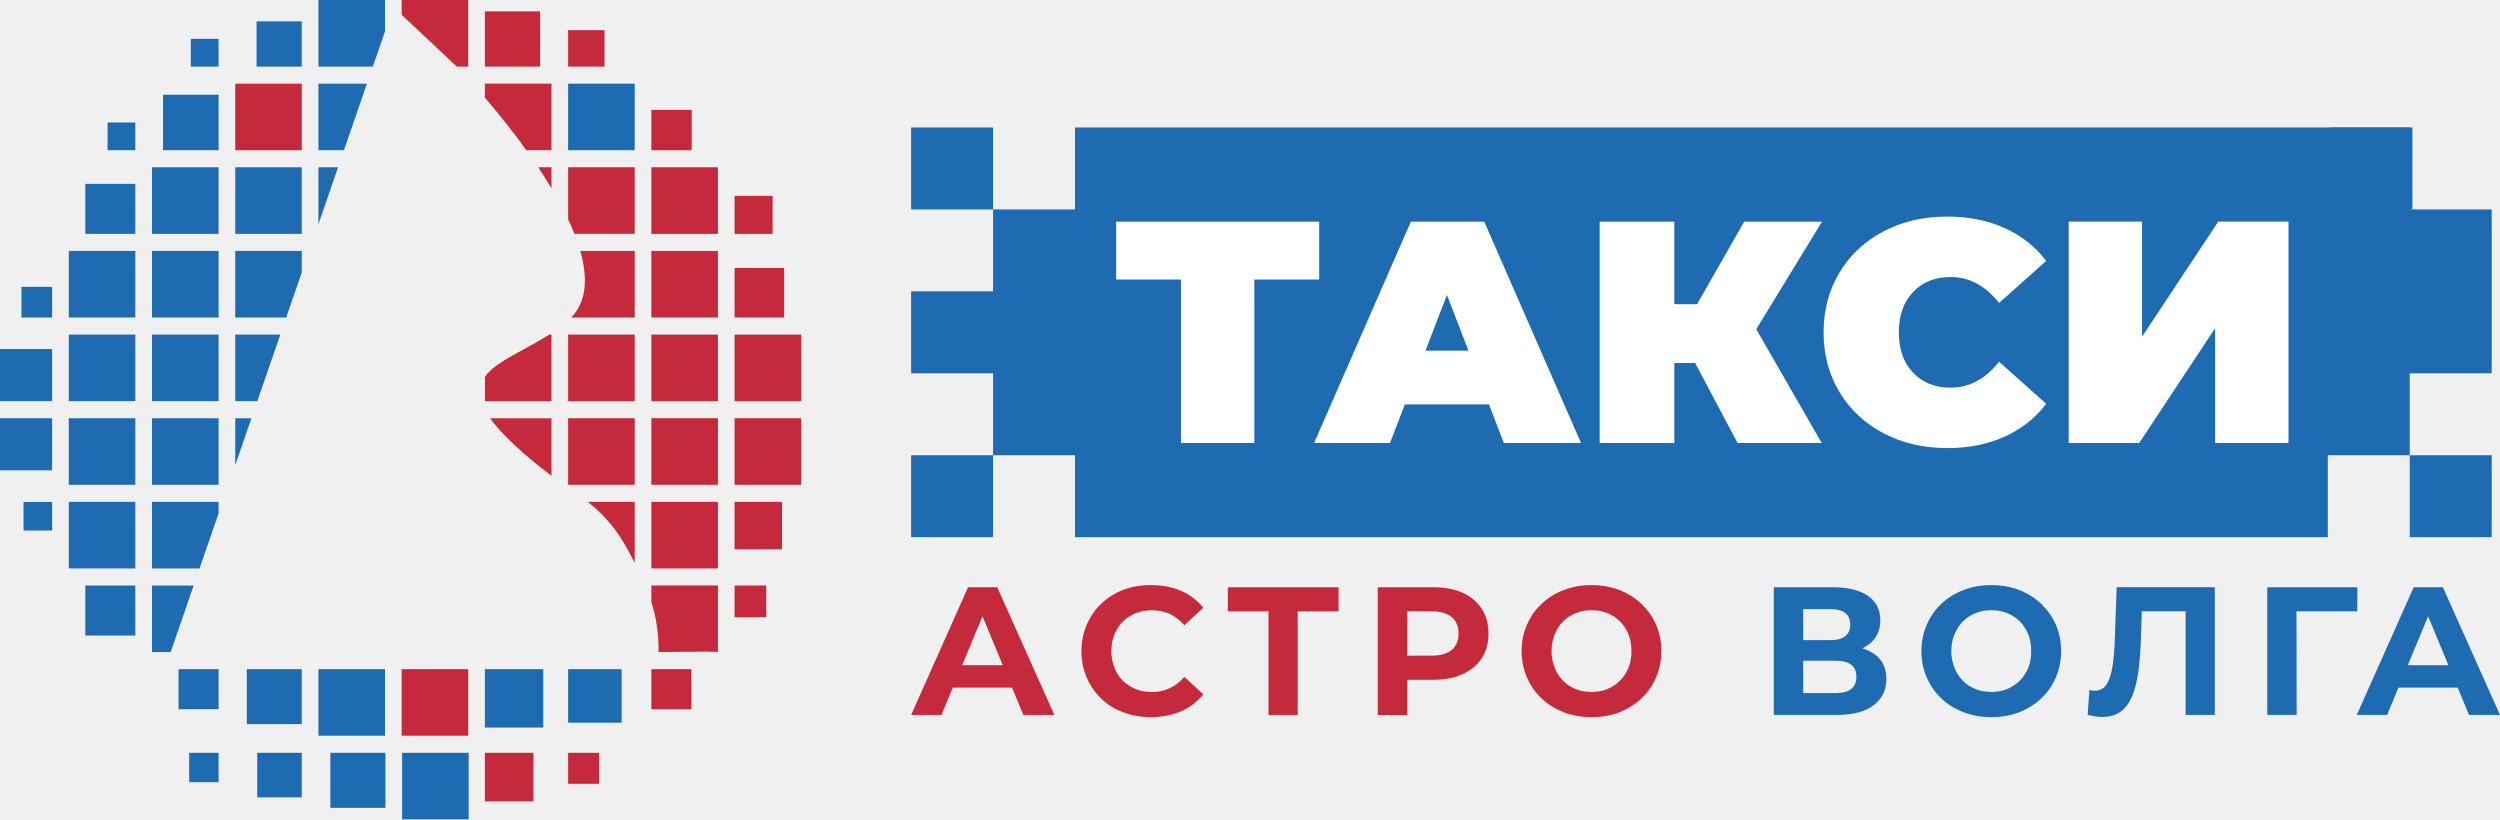
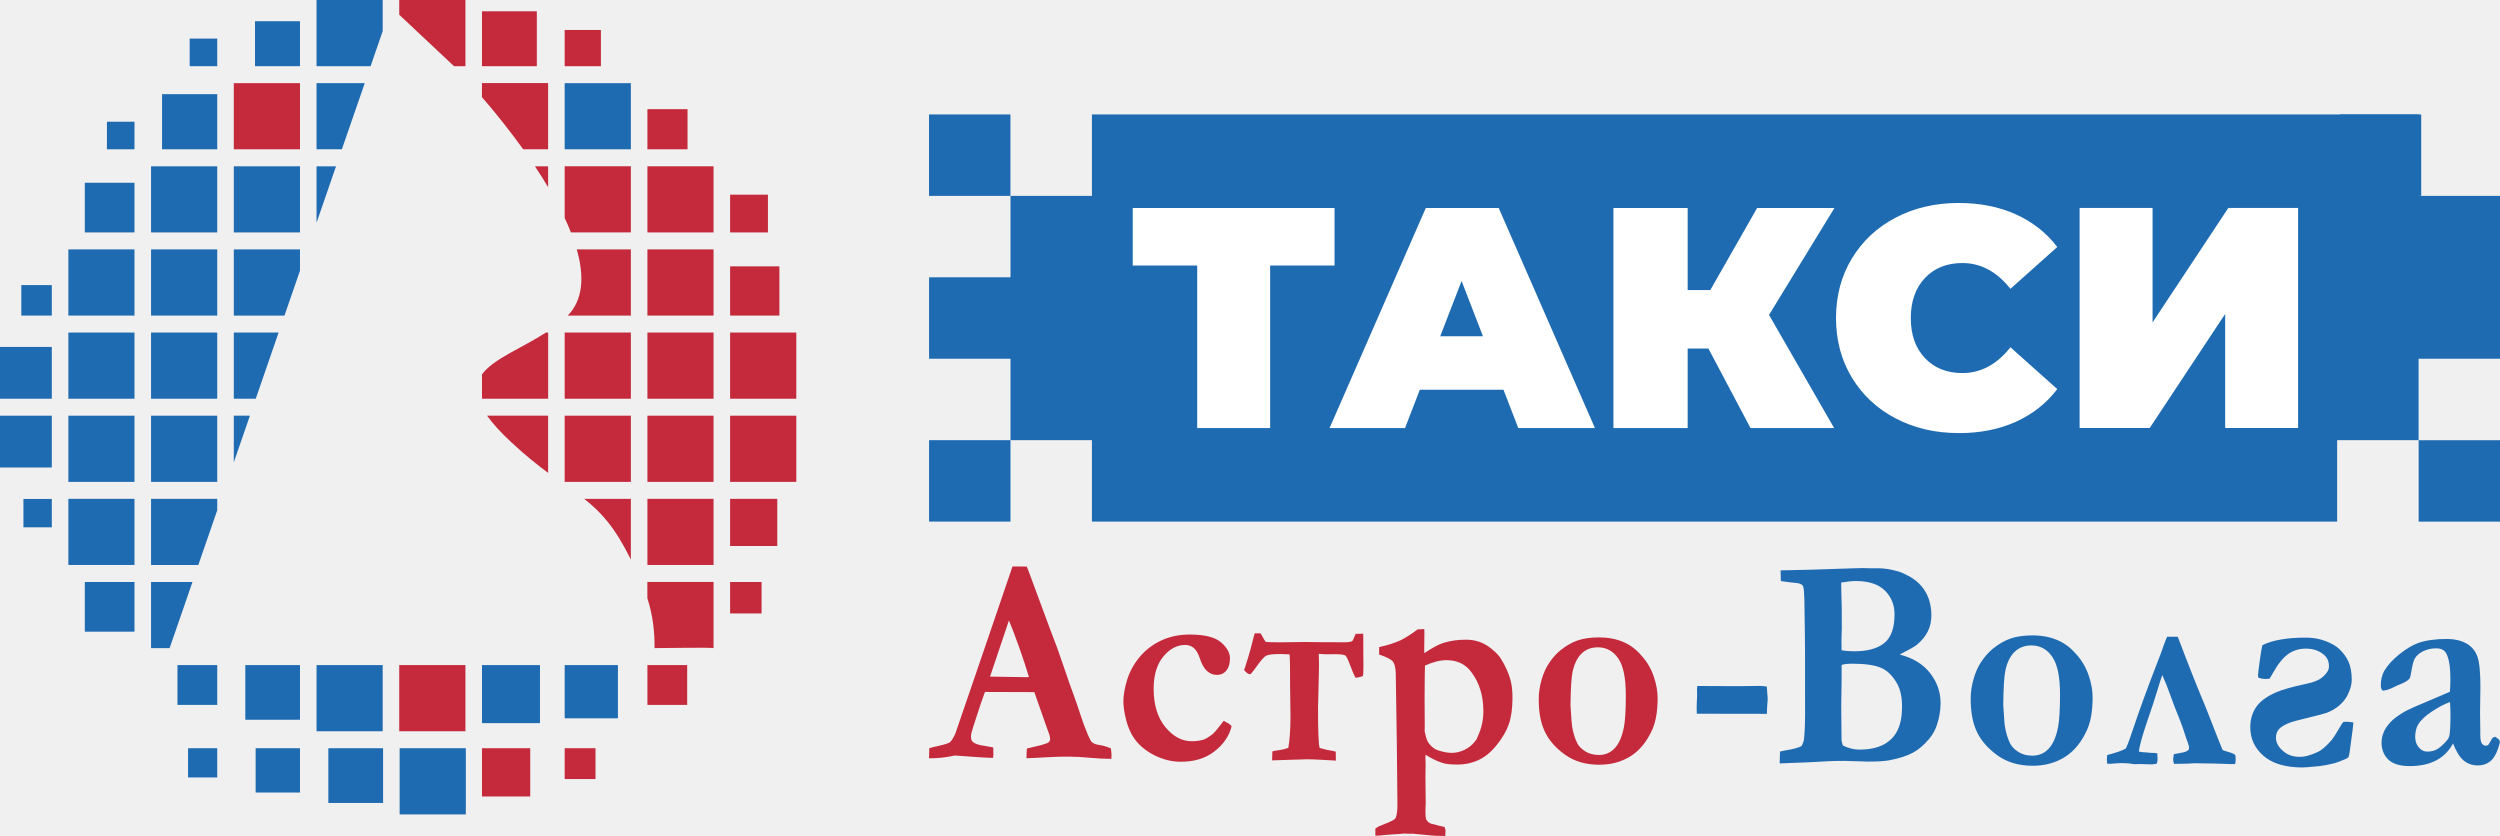
- <svg xmlns="http://www.w3.org/2000/svg" xml:space="preserve" width="88.126mm" height="28.883mm" version="1.1" style="shape-rendering:geometricPrecision; text-rendering:geometricPrecision; image-rendering:optimizeQuality; fill-rule:evenodd; clip-rule:evenodd" viewBox="0 0 670.93 219.89">
+ <svg xmlns="http://www.w3.org/2000/svg" xml:space="preserve" width="105.715mm" height="35.34mm" version="1.1" style="shape-rendering:geometricPrecision; text-rendering:geometricPrecision; image-rendering:optimizeQuality; fill-rule:evenodd; clip-rule:evenodd" viewBox="0 0 436.27 145.84">
  <defs>
    <style type="text/css">
   
-     .fil4 {fill:white}
+     .fil2 {fill:white}
    .fil1 {fill:#C42A3B}
    .fil0 {fill:#1F6BB2}
-     .fil2 {fill:#C42A3B;fill-rule:nonzero}
-     .fil3 {fill:#1F6BB2;fill-rule:nonzero}
+     .fil3 {fill:#C42A3B;fill-rule:nonzero}
+     .fil4 {fill:#1F6BB2;fill-rule:nonzero}
   
  </style>
  </defs>
  <g id="Слой_x0020_1">
-     <g id="_525569075904">
+     <g id="_517069175424">
+       <polygon class="fil0" points="63.65,14.51 55.24,14.51 55.24,26.05 59.66,26.05 " />
+       <polygon class="fil1" points="40.8,14.51 40.8,26.05 52.35,26.05 52.35,14.51 " />
+       <polygon class="fil0" points="52.35,29.02 40.8,29.02 40.8,40.56 52.35,40.56 " />
+       <polygon class="fil0" points="37.91,40.56 37.91,29.02 26.36,29.02 26.36,40.56 " />
+       <polygon class="fil0" points="23.47,43.52 11.93,43.52 11.93,55.07 23.47,55.07 " />
+       <polygon class="fil0" points="26.36,43.52 26.36,55.07 37.91,55.07 37.91,43.52 " />
+       <polygon class="fil0" points="40.8,43.52 40.8,55.07 49.64,55.07 52.35,47.24 52.35,43.52 " />
+       <polygon class="fil0" points="37.91,58.03 26.36,58.03 26.36,69.58 37.91,69.58 " />
+       <polygon class="fil0" points="23.47,69.58 23.47,58.03 11.93,58.03 11.93,69.58 " />
+       <polygon class="fil0" points="11.93,72.54 11.93,84.09 23.47,84.09 23.47,72.54 " />
+       <polygon class="fil0" points="26.36,72.54 26.36,84.09 37.91,84.09 37.91,72.54 " />
+       <polygon class="fil0" points="40.8,72.54 40.8,80.68 43.61,72.54 " />
+       <polygon class="fil0" points="40.8,69.58 44.63,69.58 48.62,58.03 40.8,58.03 " />
+       <polygon class="fil0" points="55.24,29.02 55.24,38.87 58.64,29.02 " />
+       <polygon class="fil0" points="37.91,87.05 26.36,87.05 26.36,98.59 34.61,98.59 37.91,89.04 " />
+       <polygon class="fil0" points="23.47,98.59 23.47,87.05 11.93,87.05 11.93,98.59 " />
+       <polygon class="fil0" points="26.36,101.56 26.36,113.1 29.6,113.1 33.59,101.56 " />
+       <polygon class="fil0" points="107.83,116.06 98.54,116.06 98.54,125.35 107.83,125.35 " />
+       <polygon class="fil0" points="94.23,126.19 94.23,116.06 84.11,116.06 84.11,126.19 " />
+       <polygon class="fil1" points="81.22,127.61 81.22,116.06 69.67,116.06 69.67,127.61 " />
+       <polygon class="fil0" points="66.78,127.61 66.78,116.06 55.24,116.06 55.24,127.61 " />
+       <polygon class="fil0" points="52.35,125.6 52.35,116.06 42.81,116.06 42.81,125.6 " />
+       <polygon class="fil1" points="124.52,98.59 124.52,87.05 112.98,87.05 112.98,98.59 " />
+       <path class="fil1" d="M110.09 97.64l0 -10.59 -8.15 0c2.94,2.3 5.37,4.95 8.15,10.59z" />
+       <polygon class="fil1" points="124.52,84.09 124.52,72.54 112.98,72.54 112.98,84.09 " />
+       <polygon class="fil1" points="110.09,84.09 110.09,72.54 98.54,72.54 98.54,84.09 " />
+       <path class="fil1" d="M95.65 82.52l0 -9.98 -10.65 0c0.96,1.35 2.34,2.88 4.22,4.63 2.44,2.28 4.56,3.96 6.43,5.35z" />
+       <path class="fil1" d="M84.11 69.58l11.55 0 0 -11.55 -0.38 0c-4.31,2.77 -9.19,4.58 -11.17,7.31l0 4.24z" />
+       <polygon class="fil1" points="98.54,58.03 98.54,69.58 110.09,69.58 110.09,58.03 " />
+       <polygon class="fil1" points="112.98,58.03 112.98,69.58 124.52,69.58 124.52,58.03 " />
+       <polygon class="fil1" points="124.52,55.07 124.52,43.52 112.98,43.52 112.98,55.07 " />
+       <path class="fil1" d="M110.09 55.07l0 -11.55 -9.44 0c1.35,4.73 1.11,8.81 -1.58,11.55l11.02 0z" />
+       <path class="fil1" d="M110.09 40.56l0 -11.55 -11.55 0 0 9.02c0.4,0.85 0.77,1.7 1.09,2.52l10.46 0z" />
+       <path class="fil1" d="M95.65 26.05l0 -11.55 -11.55 0 0 2.44c2.49,2.89 4.95,5.98 7.2,9.11l4.35 0z" />
+       <path class="fil1" d="M95.65 29.02l-2.3 0c0.81,1.21 1.58,2.43 2.3,3.64l0 -3.64z" />
+       <polygon class="fil0" points="66.78,0 55.24,0 55.24,11.55 64.67,11.55 66.78,5.44 " />
+       <polygon class="fil1" points="69.67,0 81.22,0 81.22,11.55 79.23,11.55 69.67,2.57 " />
+       <polygon class="fil0" points="52.35,3.7 44.5,3.7 44.5,11.55 52.35,11.55 " />
+       <polygon class="fil0" points="37.91,16.43 28.28,16.43 28.28,26.05 37.91,26.05 " />
+       <polygon class="fil0" points="23.47,40.56 23.47,31.89 14.8,31.89 14.8,40.56 " />
+       <polygon class="fil0" points="9.04,69.58 9.04,60.54 -0,60.54 -0,69.58 " />
+       <polygon class="fil0" points="9.04,55.07 9.04,49.75 3.72,49.75 3.72,55.07 " />
+       <polygon class="fil0" points="9.04,81.58 9.04,72.54 -0,72.54 -0,81.58 " />
+       <polygon class="fil0" points="9.04,92.02 9.04,87.07 4.09,87.07 4.09,92.02 " />
+       <polygon class="fil0" points="23.47,110.23 23.47,101.56 14.8,101.56 14.8,110.23 " />
+       <path class="fil1" d="M112.98 104.42c0.98,3.03 1.28,6.02 1.24,8.68 1.39,0 9.74,-0.15 10.3,0l0 -11.55 -11.55 0 0 2.87z" />
+       <polygon class="fil1" points="135.64,95.28 135.64,87.05 127.41,87.05 127.41,95.28 " />
+       <polygon class="fil1" points="136.01,55.07 136.01,46.48 127.41,46.48 127.41,55.07 " />
+       <polygon class="fil1" points="127.41,58.03 127.41,69.58 138.96,69.58 138.96,58.03 " />
+       <polygon class="fil1" points="127.41,72.54 127.41,84.09 138.96,84.09 138.96,72.54 " />
+       <polygon class="fil1" points="132.9,107.05 132.9,101.56 127.41,101.56 127.41,107.05 " />
+       <polygon class="fil1" points="134.01,40.56 134.01,33.97 127.41,33.97 127.41,40.56 " />
+       <polygon class="fil1" points="124.52,40.56 124.52,29.02 112.98,29.02 112.98,40.56 " />
+       <polygon class="fil1" points="119.98,26.05 119.98,19.05 112.98,19.05 112.98,26.05 " />
+       <polygon class="fil0" points="110.09,26.05 110.09,14.51 98.54,14.51 98.54,26.05 " />
+       <polygon class="fil1" points="104.86,11.55 104.86,5.23 98.54,5.23 98.54,11.55 " />
+       <polygon class="fil1" points="93.68,11.55 93.68,1.97 84.11,1.97 84.11,11.55 " />
+       <polygon class="fil0" points="81.29,142.12 81.29,130.57 69.74,130.57 69.74,142.12 " />
+       <polygon class="fil0" points="66.85,140.12 66.85,130.57 57.3,130.57 57.3,140.12 " />
+       <polygon class="fil1" points="92.53,138.99 92.53,130.57 84.11,130.57 84.11,138.99 " />
+       <polygon class="fil1" points="103.92,135.95 103.92,130.57 98.54,130.57 98.54,135.95 " />
+       <polygon class="fil1" points="119.92,116.06 112.98,116.06 112.98,123.01 119.92,123.01 " />
+       <polygon class="fil0" points="52.35,138.3 52.35,130.57 44.61,130.57 44.61,138.3 " />
+       <polygon class="fil0" points="37.91,6.73 33.1,6.73 33.1,11.55 37.91,11.55 " />
+       <polygon class="fil0" points="23.47,21.24 18.66,21.24 18.66,26.05 23.47,26.05 " />
+       <polygon class="fil0" points="37.91,116.06 30.97,116.06 30.97,123.01 37.91,123.01 " />
+       <polygon class="fil0" points="37.91,135.67 37.91,130.57 32.82,130.57 32.82,135.67 " />
+     </g>
+     <g id="_517070784416">
      <g>
-         <polygon class="fil0" points="98.48,22.45 85.46,22.45 85.46,40.31 92.31,40.31 " />
-         <polygon class="fil1" points="63.13,22.45 63.13,40.31 80.99,40.31 80.99,22.45 " />
-         <polygon class="fil0" points="80.99,44.89 63.13,44.89 63.13,62.76 80.99,62.76 " />
-         <polygon class="fil0" points="58.66,62.76 58.66,44.89 40.79,44.89 40.79,62.76 " />
-         <polygon class="fil0" points="36.32,67.34 18.46,67.34 18.46,85.21 36.32,85.21 " />
-         <polygon class="fil0" points="40.79,67.34 40.79,85.21 58.66,85.21 58.66,67.34 " />
-         <polygon class="fil0" points="63.13,67.34 63.13,85.21 76.81,85.21 80.99,73.09 80.99,67.34 " />
-         <polygon class="fil0" points="58.66,89.79 40.79,89.79 40.79,107.65 58.66,107.65 " />
-         <polygon class="fil0" points="36.32,107.65 36.32,89.79 18.46,89.79 18.46,107.65 " />
-         <polygon class="fil0" points="18.46,112.24 18.46,130.1 36.32,130.1 36.32,112.24 " />
-         <polygon class="fil0" points="40.79,112.24 40.79,130.1 58.66,130.1 58.66,112.24 " />
-         <polygon class="fil0" points="63.13,112.24 63.13,124.83 67.48,112.24 " />
-         <polygon class="fil0" points="63.13,107.65 69.06,107.65 75.23,89.79 63.13,89.79 " />
-         <polygon class="fil0" points="85.46,44.89 85.46,60.15 90.73,44.89 " />
-         <polygon class="fil0" points="58.66,134.68 40.79,134.68 40.79,152.55 53.55,152.55 58.66,137.77 " />
-         <polygon class="fil0" points="36.32,152.55 36.32,134.68 18.46,134.68 18.46,152.55 " />
-         <polygon class="fil0" points="40.79,157.13 40.79,175 45.8,175 51.97,157.13 " />
-         <polygon class="fil0" points="166.84,179.58 152.47,179.58 152.47,193.95 166.84,193.95 " />
-         <polygon class="fil0" points="145.8,195.25 145.8,179.58 130.13,179.58 130.13,195.25 " />
-         <polygon class="fil1" points="125.66,197.44 125.66,179.58 107.8,179.58 107.8,197.44 " />
-         <polygon class="fil0" points="103.33,197.44 103.33,179.58 85.46,179.58 85.46,197.44 " />
-         <polygon class="fil0" points="80.99,194.33 80.99,179.58 66.24,179.58 66.24,194.33 " />
-         <polygon class="fil1" points="192.67,152.55 192.67,134.68 174.8,134.68 174.8,152.55 " />
-         <path class="fil1" d="M170.34 151.07l0 -16.39 -12.62 0c4.55,3.56 8.31,7.66 12.62,16.39z" />
-         <polygon class="fil1" points="192.67,130.1 192.67,112.24 174.8,112.24 174.8,130.1 " />
-         <polygon class="fil1" points="170.34,130.1 170.34,112.24 152.47,112.24 152.47,130.1 " />
-         <path class="fil1" d="M148 127.68l0 -15.44 -16.47 0c1.49,2.1 3.62,4.46 6.53,7.16 3.78,3.52 7.05,6.13 9.95,8.28z" />
-         <path class="fil1" d="M130.13 107.65l17.87 0 0 -17.87 -0.58 0c-6.67,4.29 -14.22,7.09 -17.28,11.31l0 6.56z" />
-         <polygon class="fil1" points="152.47,89.79 152.47,107.65 170.34,107.65 170.34,89.79 " />
-         <polygon class="fil1" points="174.8,89.79 174.8,107.65 192.67,107.65 192.67,89.79 " />
-         <polygon class="fil1" points="192.67,85.21 192.67,67.34 174.8,67.34 174.8,85.21 " />
-         <path class="fil1" d="M170.34 85.21l0 -17.87 -14.61 0c2.08,7.32 1.72,13.63 -2.44,17.87l17.05 0z" />
-         <path class="fil1" d="M170.34 62.76l0 -17.87 -17.87 0 0 13.96c0.62,1.32 1.18,2.62 1.69,3.9l16.18 0z" />
-         <path class="fil1" d="M148 40.31l0 -17.87 -17.87 0 0 3.77c3.85,4.47 7.65,9.25 11.13,14.1l6.73 0z" />
-         <path class="fil1" d="M148 44.89l-3.56 0c1.25,1.88 2.44,3.76 3.56,5.62l0 -5.62z" />
-         <polygon class="fil0" points="103.33,0 85.46,0 85.46,17.87 100.06,17.87 103.33,8.41 " />
-         <polygon class="fil1" points="107.8,0 125.66,0 125.66,17.87 122.59,17.87 107.8,3.98 " />
-         <polygon class="fil0" points="80.99,5.72 68.85,5.72 68.85,17.87 80.99,17.87 " />
-         <polygon class="fil0" points="58.66,25.42 43.76,25.42 43.76,40.31 58.66,40.31 " />
-         <polygon class="fil0" points="36.32,62.76 36.32,49.34 22.9,49.34 22.9,62.76 " />
-         <polygon class="fil0" points="13.99,107.65 13.99,93.67 -0,93.67 -0,107.65 " />
-         <polygon class="fil0" points="13.99,85.21 13.99,76.98 5.76,76.98 5.76,85.21 " />
-         <polygon class="fil0" points="13.99,126.22 13.99,112.24 -0,112.24 -0,126.22 " />
-         <polygon class="fil0" points="13.99,142.37 13.99,134.71 6.32,134.71 6.32,142.37 " />
-         <polygon class="fil0" points="36.32,170.56 36.32,157.13 22.9,157.13 22.9,170.56 " />
-         <path class="fil1" d="M174.8 161.56c1.52,4.69 1.99,9.31 1.93,13.43 2.16,0 15.07,-0.23 15.94,0l0 -17.87 -17.87 0 0 4.43z" />
-         <polygon class="fil1" points="209.87,147.41 209.87,134.68 197.14,134.68 197.14,147.41 " />
-         <polygon class="fil1" points="210.44,85.21 210.44,71.91 197.14,71.91 197.14,85.21 " />
-         <polygon class="fil1" points="197.14,89.79 197.14,107.65 215.01,107.65 215.01,89.79 " />
-         <polygon class="fil1" points="197.14,112.24 197.14,130.1 215.01,130.1 215.01,112.24 " />
-         <polygon class="fil1" points="205.64,165.63 205.64,157.13 197.14,157.13 197.14,165.63 " />
-         <polygon class="fil1" points="207.35,62.76 207.35,52.55 197.14,52.55 197.14,62.76 " />
-         <polygon class="fil1" points="192.67,62.76 192.67,44.89 174.8,44.89 174.8,62.76 " />
-         <polygon class="fil1" points="185.64,40.31 185.64,29.48 174.8,29.48 174.8,40.31 " />
-         <polygon class="fil0" points="170.34,40.31 170.34,22.45 152.47,22.45 152.47,40.31 " />
-         <polygon class="fil1" points="162.24,17.87 162.24,8.09 152.47,8.09 152.47,17.87 " />
-         <polygon class="fil1" points="144.95,17.87 144.95,3.05 130.13,3.05 130.13,17.87 " />
-         <polygon class="fil0" points="125.78,219.89 125.78,202.03 107.91,202.03 107.91,219.89 " />
-         <polygon class="fil0" points="103.44,216.8 103.44,202.03 88.66,202.03 88.66,216.8 " />
-         <polygon class="fil1" points="143.16,215.06 143.16,202.03 130.13,202.03 130.13,215.06 " />
-         <polygon class="fil1" points="160.79,210.34 160.79,202.03 152.47,202.03 152.47,210.34 " />
-         <polygon class="fil1" points="185.55,179.58 174.8,179.58 174.8,190.32 185.55,190.32 " />
-         <polygon class="fil0" points="80.99,213.99 80.99,202.03 69.03,202.03 69.03,213.99 " />
-         <polygon class="fil0" points="58.66,10.42 51.21,10.42 51.21,17.87 58.66,17.87 " />
-         <polygon class="fil0" points="36.32,32.87 28.87,32.87 28.87,40.31 36.32,40.31 " />
-         <polygon class="fil0" points="58.66,179.58 47.91,179.58 47.91,190.32 58.66,190.32 " />
-         <polygon class="fil0" points="58.66,209.91 58.66,202.03 50.77,202.03 50.77,209.91 " />
+         <g>
+           <path class="fil0" d="M190.55 19.97l231.51 0 0 14.21 14.21 0 0 28.42 -14.21 0 0 14.21 -14.21 0 0 14.21 -217.3 0 0 -14.21 -14.21 0 -14.21 0 0 14.21 14.21 0 0 -14.21 0 -14.21 -14.21 0 0 -14.21 14.21 0 0 -14.21 14.21 0 0 -14.21zm245.73 56.85l0 14.21 -14.21 0 0 -14.21 14.21 0z" />
+           <path class="fil2" d="M232.9 46.34l-11.25 0 0 28.36 -12.73 0 0 -28.36 -11.25 0 0 -10.04 35.22 0 0 10.04zm29.46 21.67l-14.59 0 -2.58 6.69 -13.17 0 16.79 -38.4 12.73 0 16.79 38.4 -13.38 0 -2.58 -6.69zm-3.57 -9.33l-3.73 -9.65 -3.73 9.65 7.46 0zm49.92 -3.73l11.36 19.75 -14.59 0 -7.35 -13.88 -3.62 0 0 13.88 -12.95 0 0 -38.4 12.95 0 0 14.32 3.95 0 8.17 -14.32 13.49 0 -11.41 18.65zm33.08 20.62c-4.06,0 -7.72,-0.85 -10.97,-2.55 -3.25,-1.7 -5.81,-4.08 -7.65,-7.13 -1.85,-3.05 -2.77,-6.52 -2.77,-10.39 0,-3.88 0.92,-7.34 2.77,-10.4 1.85,-3.05 4.4,-5.43 7.65,-7.13 3.25,-1.7 6.91,-2.55 10.97,-2.55 3.73,0 7.06,0.66 9.98,1.98 2.93,1.32 5.34,3.22 7.24,5.7l-8.17 7.3c-2.38,-3 -5.17,-4.5 -8.39,-4.5 -2.71,0 -4.88,0.87 -6.53,2.61 -1.65,1.74 -2.47,4.07 -2.47,6.99 0,2.93 0.82,5.26 2.47,6.99 1.65,1.74 3.82,2.61 6.53,2.61 3.22,0 6.02,-1.5 8.39,-4.5l8.17 7.3c-1.9,2.49 -4.32,4.39 -7.24,5.71 -2.93,1.32 -6.25,1.97 -9.98,1.97zm21.12 -39.28l12.73 0 0 19.97 13.22 -19.97 12.18 0 0 38.4 -12.73 0 0 -19.91 -13.17 19.91 -12.23 0 0 -38.4z" />
+         </g>
+         <rect class="fil0" x="162.12" y="19.97" width="14.21" height="14.21" />
+         <rect class="fil0" x="408.31" y="19.97" width="14.21" height="14.21" />
      </g>
      <g>
-         <path class="fil2" d="M244.52 191.87l15.28 -34.27 7.83 0 15.33 34.27 -8.32 0 -12.53 -30.26 3.13 0 -12.58 30.26 -8.13 0zm7.64 -7.34l2.11 -6.02 17.63 0 2.15 6.02 -21.89 0z" />
-         <path id="_1" class="fil2" d="M308.78 192.46c-2.64,0 -5.09,-0.44 -7.34,-1.32 -2.3,-0.83 -4.26,-2.06 -5.92,-3.67 -1.67,-1.62 -2.94,-3.48 -3.87,-5.63 -0.93,-2.15 -1.42,-4.5 -1.42,-7.1 0,-2.59 0.49,-4.94 1.42,-7.1 0.93,-2.15 2.2,-4.02 3.92,-5.63 1.67,-1.62 3.62,-2.84 5.88,-3.72 2.25,-0.83 4.7,-1.27 7.39,-1.27 2.99,0 5.68,0.49 8.08,1.52 2.4,1.03 4.41,2.55 6.02,4.55l-5.09 4.7c-1.18,-1.32 -2.5,-2.35 -3.92,-3.04 -1.42,-0.64 -2.99,-0.98 -4.7,-0.98 -1.62,0 -3.08,0.25 -4.41,0.78 -1.32,0.54 -2.5,1.27 -3.48,2.25 -0.98,0.98 -1.71,2.15 -2.25,3.48 -0.54,1.32 -0.83,2.84 -0.83,4.46 0,1.62 0.29,3.13 0.83,4.46 0.54,1.32 1.27,2.5 2.25,3.48 0.98,0.98 2.15,1.71 3.48,2.25 1.32,0.54 2.79,0.78 4.41,0.78 1.71,0 3.28,-0.34 4.7,-1.03 1.42,-0.64 2.74,-1.67 3.92,-3.04l5.09 4.7c-1.62,2.01 -3.62,3.52 -6.02,4.55 -2.4,1.03 -5.14,1.57 -8.13,1.57z" />
-         <polygon id="_2" class="fil2" points="340.43,191.87 340.43,162.25 342.24,164.06 329.51,164.06 329.51,157.6 359.23,157.6 359.23,164.06 346.5,164.06 348.27,162.25 348.27,191.87 " />
-         <path id="_3" class="fil2" d="M369.75 191.87l0 -34.27 14.84 0c3.08,0 5.73,0.49 7.93,1.47 2.2,1.03 3.92,2.45 5.14,4.31 1.22,1.86 1.81,4.06 1.81,6.66 0,2.55 -0.59,4.75 -1.81,6.61 -1.22,1.86 -2.94,3.28 -5.14,4.26 -2.2,1.03 -4.85,1.52 -7.93,1.52l-10.43 0 3.53 -3.57 0 13.02 -7.93 0zm7.93 -12.14l-3.53 -3.77 9.99 0c2.45,0 4.26,-0.54 5.48,-1.57 1.22,-1.03 1.81,-2.5 1.81,-4.36 0,-1.91 -0.59,-3.38 -1.81,-4.41 -1.22,-1.03 -3.04,-1.57 -5.48,-1.57l-9.99 0 3.53 -3.77 0 19.44z" />
-         <path id="_4" class="fil2" d="M427.16 192.46c-2.69,0 -5.19,-0.44 -7.49,-1.32 -2.3,-0.88 -4.31,-2.11 -5.97,-3.72 -1.71,-1.62 -2.99,-3.48 -3.92,-5.63 -0.93,-2.15 -1.42,-4.5 -1.42,-7.05 0,-2.55 0.49,-4.9 1.42,-7.05 0.93,-2.15 2.2,-4.01 3.92,-5.63 1.71,-1.62 3.67,-2.84 5.97,-3.72 2.3,-0.88 4.75,-1.32 7.44,-1.32 2.69,0 5.19,0.44 7.49,1.32 2.25,0.88 4.21,2.11 5.92,3.72 1.66,1.62 2.99,3.48 3.92,5.58 0.93,2.15 1.42,4.5 1.42,7.1 0,2.55 -0.49,4.9 -1.42,7.05 -0.93,2.2 -2.25,4.06 -3.92,5.63 -1.71,1.62 -3.67,2.84 -5.92,3.72 -2.3,0.88 -4.75,1.32 -7.44,1.32zm-0.05 -6.76c1.52,0 2.94,-0.25 4.26,-0.78 1.27,-0.54 2.4,-1.27 3.38,-2.25 0.98,-0.98 1.76,-2.15 2.3,-3.48 0.54,-1.32 0.78,-2.84 0.78,-4.46 0,-1.62 -0.24,-3.13 -0.78,-4.46 -0.54,-1.32 -1.32,-2.5 -2.25,-3.48 -0.98,-0.98 -2.11,-1.71 -3.43,-2.25 -1.32,-0.54 -2.74,-0.78 -4.26,-0.78 -1.52,0 -2.94,0.25 -4.21,0.78 -1.32,0.54 -2.45,1.27 -3.43,2.25 -0.98,0.98 -1.71,2.15 -2.25,3.48 -0.54,1.32 -0.83,2.84 -0.83,4.46 0,1.62 0.29,3.08 0.83,4.41 0.54,1.37 1.27,2.55 2.25,3.52 0.93,0.98 2.06,1.71 3.38,2.25 1.32,0.54 2.74,0.78 4.26,0.78z" />
-         <path id="_5" class="fil3" d="M476.04 191.87l0 -34.27 15.96 0c3.97,0 7.1,0.78 9.3,2.3 2.2,1.52 3.33,3.72 3.33,6.56 0,2.79 -1.08,4.99 -3.13,6.51 -2.11,1.57 -4.85,2.35 -8.32,2.35l0.93 -2.06c3.82,0 6.81,0.78 8.96,2.3 2.11,1.52 3.18,3.72 3.18,6.66 0,2.99 -1.17,5.34 -3.43,7.05 -2.25,1.71 -5.53,2.6 -9.89,2.6l-16.89 0zm7.88 -5.88l8.71 0c1.86,0 3.23,-0.34 4.16,-1.08 0.93,-0.73 1.42,-1.81 1.42,-3.33 0,-1.42 -0.49,-2.5 -1.42,-3.18 -0.93,-0.73 -2.3,-1.08 -4.16,-1.08l-8.71 0 0 8.67zm0 -14.2l7.39 0c1.71,0 3.04,-0.39 3.92,-1.08 0.88,-0.69 1.32,-1.71 1.32,-3.08 0,-1.37 -0.44,-2.4 -1.32,-3.13 -0.88,-0.69 -2.2,-1.03 -3.92,-1.03l-7.39 0 0 8.32z" />
-         <path id="_6" class="fil3" d="M534.45 192.46c-2.69,0 -5.19,-0.44 -7.49,-1.32 -2.3,-0.88 -4.31,-2.11 -5.97,-3.72 -1.71,-1.62 -2.99,-3.48 -3.92,-5.63 -0.93,-2.15 -1.42,-4.5 -1.42,-7.05 0,-2.55 0.49,-4.9 1.42,-7.05 0.93,-2.15 2.2,-4.01 3.92,-5.63 1.71,-1.62 3.67,-2.84 5.97,-3.72 2.3,-0.88 4.75,-1.32 7.44,-1.32 2.69,0 5.19,0.44 7.49,1.32 2.25,0.88 4.21,2.11 5.92,3.72 1.66,1.62 2.99,3.48 3.92,5.58 0.93,2.15 1.42,4.5 1.42,7.1 0,2.55 -0.49,4.9 -1.42,7.05 -0.93,2.2 -2.25,4.06 -3.92,5.63 -1.71,1.62 -3.67,2.84 -5.92,3.72 -2.3,0.88 -4.75,1.32 -7.44,1.32zm-0.05 -6.76c1.52,0 2.94,-0.25 4.26,-0.78 1.27,-0.54 2.4,-1.27 3.38,-2.25 0.98,-0.98 1.76,-2.15 2.3,-3.48 0.54,-1.32 0.78,-2.84 0.78,-4.46 0,-1.62 -0.24,-3.13 -0.78,-4.46 -0.54,-1.32 -1.32,-2.5 -2.25,-3.48 -0.98,-0.98 -2.11,-1.71 -3.43,-2.25 -1.32,-0.54 -2.74,-0.78 -4.26,-0.78 -1.52,0 -2.94,0.25 -4.21,0.78 -1.32,0.54 -2.45,1.27 -3.43,2.25 -0.98,0.98 -1.71,2.15 -2.25,3.48 -0.54,1.32 -0.83,2.84 -0.83,4.46 0,1.62 0.29,3.08 0.83,4.41 0.54,1.37 1.27,2.55 2.25,3.52 0.93,0.98 2.06,1.71 3.38,2.25 1.32,0.54 2.74,0.78 4.26,0.78z" />
-         <path id="_7" class="fil3" d="M564.18 192.41c-0.59,0 -1.22,-0.05 -1.86,-0.15 -0.64,-0.1 -1.32,-0.25 -2.06,-0.39l0.49 -6.71c0.44,0.15 0.93,0.2 1.42,0.2 1.32,0 2.4,-0.54 3.13,-1.62 0.73,-1.13 1.27,-2.69 1.62,-4.75 0.34,-2.06 0.54,-4.55 0.64,-7.49l0.49 -13.91 26.34 0 0 34.27 -7.83 0 0 -29.62 1.81 1.81 -15.13 0 1.62 -1.91 -0.29 9.06c-0.1,3.38 -0.34,6.37 -0.69,8.96 -0.34,2.64 -0.93,4.85 -1.66,6.66 -0.78,1.81 -1.76,3.18 -3.08,4.16 -1.32,0.93 -2.94,1.42 -4.95,1.42z" />
-         <polygon id="_8" class="fil3" points="608.47,191.87 608.47,157.6 632.66,157.6 632.61,164.06 614.49,164.06 616.31,162.25 616.36,191.87 " />
-         <path id="_9" class="fil3" d="M632.49 191.87l15.28 -34.27 7.83 0 15.33 34.27 -8.32 0 -12.53 -30.26 3.13 0 -12.58 30.26 -8.13 0zm7.64 -7.34l2.11 -6.02 17.63 0 2.15 6.02 -21.89 0z" />
-         <g>
-           <path class="fil0" d="M288.5 34.21l358.21 0 0 21.99 21.99 0 0 43.98 -21.99 0 0 21.99 -21.99 0 0 21.99 -336.22 0 0 -21.99 -21.99 0 -21.99 0 0 21.99 21.99 0 0 -21.99 0 -21.99 -21.99 0 0 -21.99 21.99 0 0 -21.99 21.99 0 0 -21.99zm380.2 87.96l0 21.99 -21.99 0 0 -21.99 21.99 0z" />
-           <path class="fil4" d="M354.03 75.01l-17.4 0 0 43.88 -19.69 0 0 -43.88 -17.4 0 0 -15.53 54.49 0 0 15.53zm45.58 33.52l-22.58 0 -3.99 10.36 -20.37 0 25.97 -59.41 19.69 0 25.97 59.41 -20.71 0 -3.99 -10.36zm-5.52 -14.43l-5.77 -14.94 -5.77 14.94 11.54 0zm77.23 -5.77l17.57 30.56 -22.58 0 -11.37 -21.47 -5.6 0 0 21.47 -20.03 0 0 -59.41 20.03 0 0 22.15 6.11 0 12.65 -22.15 20.88 0 -17.65 28.86zm51.18 31.91c-6.28,0 -11.94,-1.31 -16.97,-3.95 -5.04,-2.63 -8.98,-6.31 -11.84,-11.03 -2.86,-4.72 -4.29,-10.09 -4.29,-16.08 0,-6 1.43,-11.36 4.29,-16.08 2.86,-4.72 6.8,-8.4 11.84,-11.03 5.04,-2.63 10.69,-3.95 16.97,-3.95 5.77,0 10.92,1.02 15.45,3.06 4.53,2.04 8.26,4.98 11.2,8.83l-12.65 11.29c-3.68,-4.64 -8.01,-6.96 -12.99,-6.96 -4.19,0 -7.55,1.34 -10.1,4.03 -2.55,2.69 -3.82,6.29 -3.82,10.82 0,4.53 1.27,8.13 3.82,10.82 2.55,2.69 5.91,4.03 10.1,4.03 4.98,0 9.31,-2.32 12.99,-6.96l12.65 11.29c-2.94,3.85 -6.68,6.79 -11.2,8.83 -4.53,2.04 -9.67,3.06 -15.45,3.06zm32.68 -60.77l19.69 0 0 30.89 20.46 -30.89 18.84 0 0 59.41 -19.69 0 0 -30.81 -20.37 30.81 -18.93 0 0 -59.41z" />
-         </g>
-         <rect class="fil0" x="244.52" y="34.21" width="21.99" height="21.99" />
-         <rect class="fil0" x="625.43" y="34.21" width="21.99" height="21.99" />
+         <path class="fil3" d="M274.07 123.15c0.12,2.11 0.22,3.31 0.28,3.64 0.19,1.14 0.49,2.11 0.91,2.93 0.28,0.53 0.75,1 1.4,1.41 0.66,0.41 1.44,0.61 2.35,0.62 1.1,0 2.01,-0.38 2.76,-1.17 0.75,-0.79 1.29,-2.02 1.62,-3.71 0.21,-1.1 0.33,-2.9 0.33,-5.42 0.01,-3.09 -0.43,-5.27 -1.32,-6.55 -0.89,-1.29 -2.07,-1.93 -3.53,-1.94 -1.16,-0 -2.11,0.35 -2.86,1.08 -0.76,0.73 -1.29,1.81 -1.59,3.23 -0.2,0.92 -0.32,2.88 -0.36,5.88zm12.36 -8.76c0.97,1.05 1.68,2.26 2.15,3.62 0.46,1.36 0.7,2.65 0.69,3.85 -0.01,2.27 -0.32,4.09 -0.94,5.48 -0.95,2.09 -2.21,3.64 -3.79,4.63 -1.59,0.99 -3.43,1.49 -5.52,1.48 -2.36,-0.01 -4.34,-0.61 -5.98,-1.8 -1.63,-1.19 -2.8,-2.54 -3.49,-4.05 -0.7,-1.5 -1.04,-3.38 -1.03,-5.61 0,-1.13 0.18,-2.27 0.51,-3.41 0.33,-1.14 0.79,-2.14 1.37,-2.98 0.58,-0.85 1.22,-1.56 1.92,-2.13 1.01,-0.81 2.03,-1.39 3.05,-1.73 1.02,-0.34 2.25,-0.51 3.7,-0.51 3.15,0.01 5.6,1.06 7.35,3.15l0 -0zm-37.82 13.21c0.06,0.21 0.1,0.36 0.11,0.46 0.16,0.78 0.37,1.34 0.63,1.66 0.46,0.61 1,1.02 1.6,1.22 0.9,0.29 1.69,0.44 2.37,0.44 0.79,0 1.55,-0.18 2.29,-0.55 0.75,-0.37 1.35,-0.87 1.81,-1.49 0.05,-0.09 0.15,-0.21 0.27,-0.36 0.1,-0.28 0.19,-0.48 0.25,-0.61 0.61,-1.32 0.91,-2.72 0.92,-4.21 0.01,-2.74 -0.7,-5.06 -2.15,-6.94 -1.01,-1.34 -2.43,-2.01 -4.28,-2.02 -1.1,-0 -2.35,0.31 -3.76,0.95 -0.03,0.66 -0.05,2.51 -0.07,5.57l0.03 4.9c0,0.12 -0.01,0.45 -0.02,0.99l-0 0zm-8.6 18.17l0 -1.18c0.27,-0.18 0.46,-0.31 0.59,-0.38l1.73 -0.7c0.72,-0.32 1.13,-0.57 1.21,-0.76 0.24,-0.5 0.35,-1.4 0.32,-2.69l-0.1 -10.1 -0.19 -12.56c-0.04,-0.92 -0.21,-1.57 -0.51,-1.96 -0.3,-0.38 -1.1,-0.79 -2.39,-1.22l0 -1.3c1.47,-0.32 2.71,-0.71 3.72,-1.18 0.73,-0.34 1.74,-0.97 3,-1.91l1.16 -0.05 0.02 0.71 -0.03 2.73c0,0.1 0.01,0.35 0.02,0.76 1.31,-0.89 2.38,-1.47 3.22,-1.76 1.24,-0.4 2.6,-0.6 4.09,-0.59 1.53,0 2.89,0.45 4.07,1.33 0.09,0.07 0.22,0.17 0.38,0.29 0.75,0.61 1.3,1.19 1.64,1.76 0.74,1.2 1.28,2.39 1.61,3.56 0.25,0.88 0.38,1.98 0.37,3.3 -0.01,1.76 -0.21,3.25 -0.63,4.47 -0.41,1.21 -1.12,2.44 -2.12,3.67 -1,1.24 -2.06,2.12 -3.2,2.63 -1.14,0.53 -2.34,0.78 -3.58,0.78 -1.23,-0 -2.11,-0.09 -2.64,-0.27 -1.01,-0.32 -2.01,-0.81 -2.99,-1.44 -0.02,0.27 -0.04,0.45 -0.04,0.56l0.03 0.69c0.01,0.18 0.01,0.42 0.01,0.68 0,0.12 -0.01,0.79 -0.03,2l0.05 4.62c0,0.1 -0.02,0.44 -0.05,1.01l0 0.29c-0,0.62 0.03,1.08 0.11,1.37 0.07,0.16 0.2,0.36 0.41,0.56 0.15,0.07 0.29,0.15 0.43,0.24 0.46,0.1 0.88,0.2 1.23,0.31 0.35,0.1 0.73,0.18 1.12,0.26 0.13,0.19 0.2,0.43 0.2,0.75 0,0.18 -0.01,0.46 -0.03,0.82l-0.41 -0c-0.87,-0 -1.48,-0.02 -1.82,-0.06l-3.4 -0.32 -0.83 -0 -0.79 -0.03 -0.79 0.08 -1.22 0.07c-0.46,0.02 -0.95,0.06 -1.49,0.12 -0.54,0.07 -0.93,0.1 -1.17,0.1l-0.29 -0.03zm-22.92 -28.86c0.13,-0.25 0.25,-0.61 0.37,-1.08l0.28 -0.86c0.32,-1.04 0.66,-2.25 0.99,-3.64l0.23 -0.81 1.02 0c0.08,0.13 0.14,0.23 0.18,0.3 0.38,0.7 0.61,1.09 0.72,1.18 0.15,0.05 0.92,0.08 2.33,0.09l4.68 -0.06 1.78 0.03 5.23 0.02c0.05,0 0.22,-0.02 0.5,-0.05 0.28,-0.02 0.48,-0.09 0.59,-0.19 0.11,-0.09 0.23,-0.36 0.39,-0.8l0.2 -0.43c0.3,-0.01 0.74,-0.02 1.32,-0.02l0.01 3.91 0.02 1.68c-0,1.04 -0.04,1.64 -0.1,1.8 -0.49,0.18 -0.92,0.28 -1.27,0.3 -0.24,-0.41 -0.57,-1.15 -0.97,-2.25 -0.36,-0.94 -0.63,-1.49 -0.82,-1.64 -0.19,-0.15 -0.83,-0.23 -1.92,-0.23l-1.25 0.02c-0.44,0 -0.92,-0.03 -1.46,-0.08l0.04 2.12 -0.06 2.72 -0.11 4.48c-0.01,4.27 0.09,6.63 0.29,7.11 0.94,0.26 1.65,0.42 2.11,0.48 0.24,0.04 0.47,0.09 0.69,0.16l0.02 1.56 -2.67 -0.15c-0.84,-0.05 -1.63,-0.07 -2.38,-0.08l-3.29 0.1 -2.79 0.09 0.05 -1.56c0.19,-0.07 0.42,-0.12 0.67,-0.15 0.84,-0.11 1.55,-0.27 2.11,-0.47 0.24,-1.33 0.37,-3.12 0.38,-5.37l-0.07 -5.51c0.01,-2.73 -0.01,-4.54 -0.09,-5.44 -0.68,-0.04 -1.21,-0.06 -1.6,-0.06 -1.33,-0 -2.18,0.11 -2.54,0.32 -0.35,0.21 -0.94,0.89 -1.73,2.01l-0.43 0.58c-0.29,0.41 -0.49,0.61 -0.63,0.61 -0.28,-0 -0.62,-0.24 -1.01,-0.74l0 -0zm-3.53 8.87c0.24,0.16 0.41,0.25 0.54,0.31 0.35,0.17 0.62,0.38 0.83,0.63 -0.41,1.69 -1.4,3.15 -2.97,4.38 -1.57,1.24 -3.55,1.84 -5.94,1.83 -1.5,-0 -2.99,-0.37 -4.46,-1.08 -1.47,-0.72 -2.64,-1.66 -3.51,-2.82 -0.67,-0.9 -1.17,-2.01 -1.51,-3.31 -0.33,-1.3 -0.5,-2.41 -0.5,-3.32 0,-1.1 0.22,-2.34 0.64,-3.73 0.43,-1.4 1.13,-2.71 2.13,-3.94 1,-1.23 2.25,-2.2 3.77,-2.93 1.51,-0.72 3.22,-1.08 5.11,-1.07 2.6,0.01 4.4,0.48 5.43,1.39 1.02,0.92 1.53,1.84 1.52,2.76 -0,0.9 -0.21,1.61 -0.62,2.12 -0.42,0.52 -0.99,0.78 -1.7,0.77 -0.62,-0 -1.19,-0.23 -1.7,-0.69 -0.51,-0.46 -0.94,-1.23 -1.28,-2.31 -0.27,-0.78 -0.61,-1.35 -1.03,-1.71 -0.41,-0.34 -0.91,-0.51 -1.5,-0.51 -1.42,-0 -2.68,0.67 -3.8,2.02 -1.12,1.36 -1.68,3.2 -1.69,5.55 -0.01,2.82 0.66,5.06 2.02,6.73 1.35,1.66 2.89,2.5 4.62,2.5 0.85,0 1.58,-0.11 2.18,-0.32 0.38,-0.15 0.89,-0.47 1.54,-0.98 0.16,-0.13 0.48,-0.49 0.94,-1.08 0.46,-0.59 0.77,-0.99 0.94,-1.19l-0 0zm-40.78 -7.71c3.52,0.06 5.59,0.1 6.22,0.1l0.56 -0.02c-0.44,-1.51 -1.03,-3.27 -1.74,-5.28 -0.72,-2.02 -1.31,-3.55 -1.75,-4.6l-3.3 9.8 0 -0zm-10.66 14.24l0.05 -1.74c0.28,-0.1 0.79,-0.23 1.51,-0.39 1.16,-0.25 1.86,-0.47 2.1,-0.67 0.25,-0.2 0.55,-0.68 0.92,-1.45l4.6 -13.42 5.39 -15.79c0.51,0 0.99,0 1.45,0.01l1.03 0 0.2 0.46 3.88 10.48c0.88,2.22 1.66,4.38 2.36,6.48 0.7,2.09 1.3,3.8 1.8,5.13 0.3,0.8 0.71,1.99 1.23,3.59 0.27,0.87 0.67,1.95 1.22,3.26 0.31,0.71 0.53,1.12 0.68,1.24 0.28,0.25 0.71,0.43 1.33,0.51 0.61,0.09 1.29,0.28 1.99,0.59 0.08,0.57 0.11,0.99 0.11,1.27 0,0.12 -0.01,0.3 -0.03,0.56 -1.12,-0 -2.34,-0.07 -3.68,-0.19 -1.34,-0.13 -2.54,-0.19 -3.61,-0.2 -1.19,-0 -2.05,0.01 -2.57,0.04l-3.84 0.19 -1.11 0.05c0,-0.59 0.03,-1.16 0.07,-1.7l2.51 -0.6c0.75,-0.21 1.19,-0.39 1.31,-0.5 0.15,-0.17 0.23,-0.36 0.23,-0.58 0,-0.22 -0.04,-0.45 -0.11,-0.68l-0.89 -2.49 -1.75 -4.99 -8.62 -0.03c-0.32,0.81 -0.99,2.79 -2,5.94 -0.29,0.89 -0.44,1.5 -0.44,1.82 -0,0.44 0.11,0.76 0.31,0.95 0.35,0.32 1.01,0.55 1.98,0.68 0.14,0.04 0.67,0.13 1.6,0.29 0.01,0.6 0.02,1.01 0.02,1.25 0,0.18 -0.02,0.37 -0.05,0.57 -0.93,-0 -3.16,-0.14 -6.67,-0.41l-0.92 0.18c-1.12,0.2 -2.17,0.3 -3.18,0.3l-0.41 -0 0 0z" />
+         <path class="fil4" d="M390 133.34l-0.53 -0 -3.14 -0.1 -1.66 -0.02 -1.71 -0.03 -1.2 0.07 -2.38 0.04c-0.09,-0.31 -0.14,-0.57 -0.14,-0.76 0,-0.21 0.04,-0.52 0.12,-0.94l1 -0.18c1.1,-0.16 1.64,-0.45 1.65,-0.83 0,-0.29 -0.08,-0.63 -0.22,-1.01 -0.13,-0.31 -0.35,-0.94 -0.65,-1.89 -0.29,-0.93 -0.89,-2.5 -1.78,-4.68l-0.6 -1.65c-0.46,-1.31 -0.94,-2.49 -1.42,-3.55 -0.2,0.51 -0.51,1.47 -0.93,2.87 -0.34,1.16 -0.89,2.84 -1.65,5.03 -0.93,2.73 -1.43,4.54 -1.5,5.45 0.4,0.09 0.93,0.14 1.58,0.16l0.35 0.05c0.25,0.02 0.56,0.03 0.93,0.03l0.35 0.08c0.03,0.28 0.04,0.57 0.04,0.87 -0,0.49 -0.07,0.8 -0.19,0.94l-0.41 0.05c-0.24,0.04 -0.36,0.05 -0.39,0.05l-2 -0.06 -1.16 0.02c-0.69,-0.13 -1.41,-0.19 -2.15,-0.19l-0.95 0.05 -1 0.08 -0.55 -0.03c-0.03,-0.31 -0.05,-0.56 -0.04,-0.75 0,-0.19 0.02,-0.44 0.05,-0.75 1.56,-0.4 2.65,-0.79 3.25,-1.14 0.28,-0.55 0.7,-1.67 1.25,-3.34 1.06,-3.19 2.46,-7.05 4.22,-11.58 0.5,-1.27 0.87,-2.25 1.1,-2.95 0.19,-0.56 0.4,-1.1 0.64,-1.64l1.86 0.01c1.9,5.04 3.53,9.13 4.86,12.27l2.24 5.72 0.72 1.75c0.01,0.05 0.38,0.18 1.1,0.39 0.63,0.17 1.01,0.35 1.13,0.54 0.03,0.2 0.05,0.43 0.05,0.71 0,0.38 -0.03,0.66 -0.1,0.83l-0.01 0zm-40.41 -10.28c0.13,2.16 0.22,3.4 0.29,3.73 0.19,1.17 0.51,2.16 0.93,3 0.29,0.54 0.77,1.02 1.44,1.45 0.68,0.42 1.48,0.63 2.41,0.63 1.12,0 2.06,-0.39 2.83,-1.2 0.77,-0.81 1.33,-2.07 1.66,-3.8 0.22,-1.13 0.33,-2.97 0.34,-5.55 0.01,-3.16 -0.44,-5.4 -1.36,-6.71 -0.91,-1.32 -2.12,-1.98 -3.62,-1.98 -1.18,-0 -2.16,0.37 -2.93,1.11 -0.78,0.74 -1.33,1.85 -1.63,3.31 -0.21,0.94 -0.33,2.95 -0.37,6.02l-0 -0zm12.67 -8.97c0.99,1.08 1.72,2.32 2.21,3.71 0.48,1.4 0.72,2.71 0.71,3.95 -0.01,2.33 -0.33,4.19 -0.97,5.61 -0.97,2.15 -2.26,3.73 -3.89,4.75 -1.63,1.02 -3.52,1.53 -5.66,1.52 -2.41,-0.01 -4.45,-0.62 -6.13,-1.84 -1.67,-1.22 -2.86,-2.6 -3.58,-4.15 -0.71,-1.54 -1.06,-3.46 -1.05,-5.75 0,-1.16 0.18,-2.33 0.53,-3.49 0.34,-1.17 0.81,-2.19 1.41,-3.05 0.6,-0.87 1.25,-1.59 1.97,-2.18 1.04,-0.83 2.08,-1.42 3.12,-1.77 1.04,-0.35 2.31,-0.52 3.79,-0.52 3.23,0.01 5.74,1.09 7.53,3.22l-0 0zm-40.65 16.01c1,0.48 1.93,0.71 2.79,0.71 1.76,0.01 3.19,-0.29 4.31,-0.88 1.11,-0.6 1.92,-1.43 2.43,-2.51 0.52,-1.07 0.78,-2.42 0.78,-4.04 0.01,-1.66 -0.27,-3 -0.82,-4.01 -0.77,-1.4 -1.7,-2.33 -2.79,-2.81 -1.09,-0.48 -2.73,-0.73 -4.92,-0.74 -0.97,-0 -1.64,0.07 -2.01,0.22l-0.01 3.21 -0.06 3.86 0.05 5.99c0.02,0.28 0.1,0.61 0.25,1l0 -0zm-0.24 -16.62c0.62,0.11 1.34,0.17 2.18,0.17 2.31,0.01 4.07,-0.46 5.26,-1.43 1.2,-0.95 1.79,-2.61 1.8,-4.98 0.01,-1.66 -0.55,-3.06 -1.67,-4.17 -1.12,-1.11 -2.8,-1.67 -5.06,-1.68 -0.65,-0 -1.51,0.09 -2.58,0.27 0,0.4 0.01,0.98 0.03,1.72 0.06,1.47 0.09,3.54 0.08,6.19l-0.06 2.19c0,0.38 0,0.96 0.02,1.72l0 0zm-10.8 19.74l0.05 -2.06c0.37,-0.11 0.81,-0.19 1.33,-0.28 1,-0.16 1.81,-0.38 2.43,-0.68 0.22,-0.39 0.36,-0.77 0.42,-1.14 0.12,-0.97 0.19,-2.4 0.2,-4.29l-0.01 -11.07c0,-1.15 -0.03,-4.14 -0.11,-8.98 -0.03,-1.3 -0.1,-2.11 -0.22,-2.42 -0.05,-0.11 -0.13,-0.2 -0.24,-0.27 -0.25,-0.19 -0.71,-0.3 -1.39,-0.34 -0.29,-0.02 -1.05,-0.11 -2.26,-0.29l-0.04 -1.87 5.18 -0.11 7.55 -0.25 0.91 -0.02c0.18,-0.02 0.36,-0.02 0.55,-0.02 0.15,0 0.56,0.01 1.22,0.03l1.48 0c1.17,-0.01 2.44,0.19 3.81,0.61 0.47,0.15 1.1,0.44 1.89,0.88 0.78,0.45 1.46,1.01 2.04,1.69 0.57,0.7 1,1.46 1.27,2.31 0.27,0.85 0.41,1.76 0.41,2.71 -0,1.06 -0.21,2.01 -0.63,2.84 -0.42,0.84 -1.05,1.61 -1.91,2.32 -0.43,0.35 -1.43,0.91 -2.99,1.7 2.34,0.6 4.11,1.69 5.33,3.27 1.22,1.58 1.82,3.33 1.81,5.26 -0.01,1.15 -0.2,2.35 -0.59,3.6 -0.28,0.93 -0.75,1.8 -1.42,2.6 -0.88,1.05 -1.81,1.85 -2.8,2.39 -0.98,0.54 -2.33,0.98 -4.06,1.32 -0.86,0.17 -2.17,0.25 -3.93,0.24l-3.93 -0.12c-1.67,-0.01 -3.65,0.07 -5.94,0.23 -0.65,0.03 -2.45,0.11 -5.41,0.21l-0 -0zm100.12 -7.14c-0.53,-0.09 -0.92,-0.13 -1.16,-0.13 -0.13,0 -0.32,-0 -0.56,0.02l-0.24 0.26c-0.96,1.64 -1.59,2.63 -1.9,2.98 -0.62,0.71 -1.23,1.28 -1.83,1.71 -0.41,0.28 -1.05,0.56 -1.92,0.85 -0.58,0.2 -1.21,0.31 -1.86,0.3 -1.11,-0 -2.07,-0.35 -2.86,-1.06 -0.8,-0.7 -1.19,-1.46 -1.19,-2.28 0,-0.55 0.16,-1.02 0.46,-1.41 0.3,-0.39 0.9,-0.77 1.81,-1.15 0.45,-0.19 1.55,-0.5 3.33,-0.92 1.78,-0.43 2.86,-0.71 3.23,-0.85 0.84,-0.31 1.57,-0.74 2.22,-1.29 0.65,-0.56 1.14,-1.18 1.48,-1.87 0.47,-0.98 0.7,-1.84 0.7,-2.55 0,-1.31 -0.19,-2.4 -0.58,-3.24 -0.39,-0.84 -0.93,-1.58 -1.64,-2.23 -0.52,-0.49 -1.29,-0.94 -2.33,-1.34 -1.04,-0.4 -2.15,-0.6 -3.34,-0.61 -1.68,-0.01 -3.17,0.1 -4.45,0.32 -1.28,0.22 -2.36,0.55 -3.26,1 -0.11,0.4 -0.26,1.31 -0.46,2.75 -0.2,1.43 -0.3,2.28 -0.3,2.54 0,0.12 0.03,0.25 0.08,0.39 0.46,0.14 0.85,0.22 1.15,0.22 0.18,0 0.44,-0.02 0.78,-0.05 0.16,-0.24 0.38,-0.6 0.64,-1.08 0.86,-1.53 1.74,-2.61 2.64,-3.24 0.9,-0.63 1.93,-0.94 3.1,-0.93 1.23,0 2.26,0.35 3.09,1.05 0.61,0.5 0.91,1.19 0.9,2.06 -0,0.57 -0.32,1.14 -0.97,1.73 -0.62,0.61 -1.7,1.06 -3.25,1.36 -2.33,0.5 -4.04,0.99 -5.15,1.49 -1.59,0.72 -2.72,1.57 -3.37,2.56 -0.65,0.98 -0.98,2.12 -0.99,3.42 -0.01,2.01 0.76,3.69 2.31,5.04 1.55,1.35 3.82,2.02 6.8,2.03 0.39,0 1.41,-0.08 3.05,-0.25 0.75,-0.09 1.63,-0.26 2.64,-0.52 0.25,-0.07 0.9,-0.32 1.95,-0.75 0.2,-0.11 0.34,-0.23 0.42,-0.37 0.07,-0.15 0.2,-0.88 0.36,-2.18 0.29,-2.12 0.45,-3.38 0.47,-3.8l-0 0zm16.84 -3.56c-0.93,0.32 -1.97,0.87 -3.14,1.64 -1.17,0.77 -1.98,1.54 -2.43,2.32 -0.32,0.57 -0.49,1.27 -0.49,2.1 -0,0.75 0.21,1.37 0.63,1.85 0.42,0.49 0.91,0.73 1.46,0.73 0.91,0 1.68,-0.27 2.31,-0.83 0.87,-0.73 1.38,-1.33 1.52,-1.77 0.15,-0.44 0.23,-1.7 0.24,-3.76 0,-0.75 -0.03,-1.52 -0.09,-2.28l0 0zm7.9 6.05l0.55 0.39c0.15,0.12 0.23,0.28 0.26,0.44l0.02 0.13c-0.39,1.54 -0.9,2.6 -1.53,3.18 -0.63,0.58 -1.41,0.86 -2.35,0.86 -0.95,-0 -1.76,-0.29 -2.45,-0.85 -0.68,-0.57 -1.3,-1.57 -1.86,-2.99 -0.7,1.32 -1.68,2.31 -2.95,2.97 -1.26,0.66 -2.81,0.99 -4.63,0.99 -1.68,-0.01 -2.92,-0.38 -3.71,-1.14 -0.79,-0.76 -1.18,-1.76 -1.18,-2.99 0,-0.57 0.12,-1.15 0.36,-1.74 0.23,-0.59 0.61,-1.17 1.14,-1.74 0.52,-0.59 1.38,-1.22 2.54,-1.91 0.17,-0.1 0.79,-0.4 1.84,-0.87l6.05 -2.58c0.05,-0.66 0.08,-1.32 0.08,-2 0.01,-2.34 -0.25,-3.94 -0.78,-4.79 -0.32,-0.53 -0.89,-0.79 -1.7,-0.79 -0.81,-0 -1.55,0.16 -2.23,0.49 -0.68,0.33 -1.18,0.74 -1.49,1.27 -0.22,0.38 -0.42,1.1 -0.59,2.16 -0.12,0.76 -0.23,1.2 -0.32,1.32 -0.25,0.33 -0.69,0.63 -1.32,0.89 -0.65,0.26 -1.07,0.46 -1.31,0.58 -0.88,0.45 -1.57,0.67 -2.09,0.67 -0.2,-0.21 -0.31,-0.51 -0.31,-0.88 0,-0.99 0.2,-1.84 0.59,-2.55 0.59,-1 1.47,-1.97 2.64,-2.91 1.17,-0.94 2.27,-1.59 3.28,-1.97 1.39,-0.48 3.09,-0.72 5.09,-0.71 1.29,0.01 2.4,0.27 3.32,0.78 0.93,0.52 1.57,1.28 1.93,2.28 0.36,1 0.54,2.82 0.53,5.43l-0.06 4.29 0.04 3.15 -0 0.81c-0,0.72 0.09,1.22 0.27,1.49 0.18,0.27 0.41,0.4 0.7,0.4 0.17,0 0.32,-0.05 0.44,-0.16l0.73 -1.22 0.43 -0.18 -0 -0zm-139.21 -8.86l7.12 0.03 3.62 -0.04c0.49,0 0.96,0.04 1.37,0.11 0.04,0.8 0.09,1.39 0.13,1.78l0.02 0.43 -0.1 1.33c-0.02,0.21 -0.02,0.46 -0.03,0.76l-0 0.46 -12.25 -0.02c-0.01,-0.49 -0.02,-0.87 -0.02,-1.12 0,-0.43 0.02,-0.9 0.05,-1.43 0.02,-0.27 0.02,-0.47 0.03,-0.58l-0.02 -1.28 0.07 -0.43 0 -0z" />
      </g>
    </g>
  </g>
</svg>
